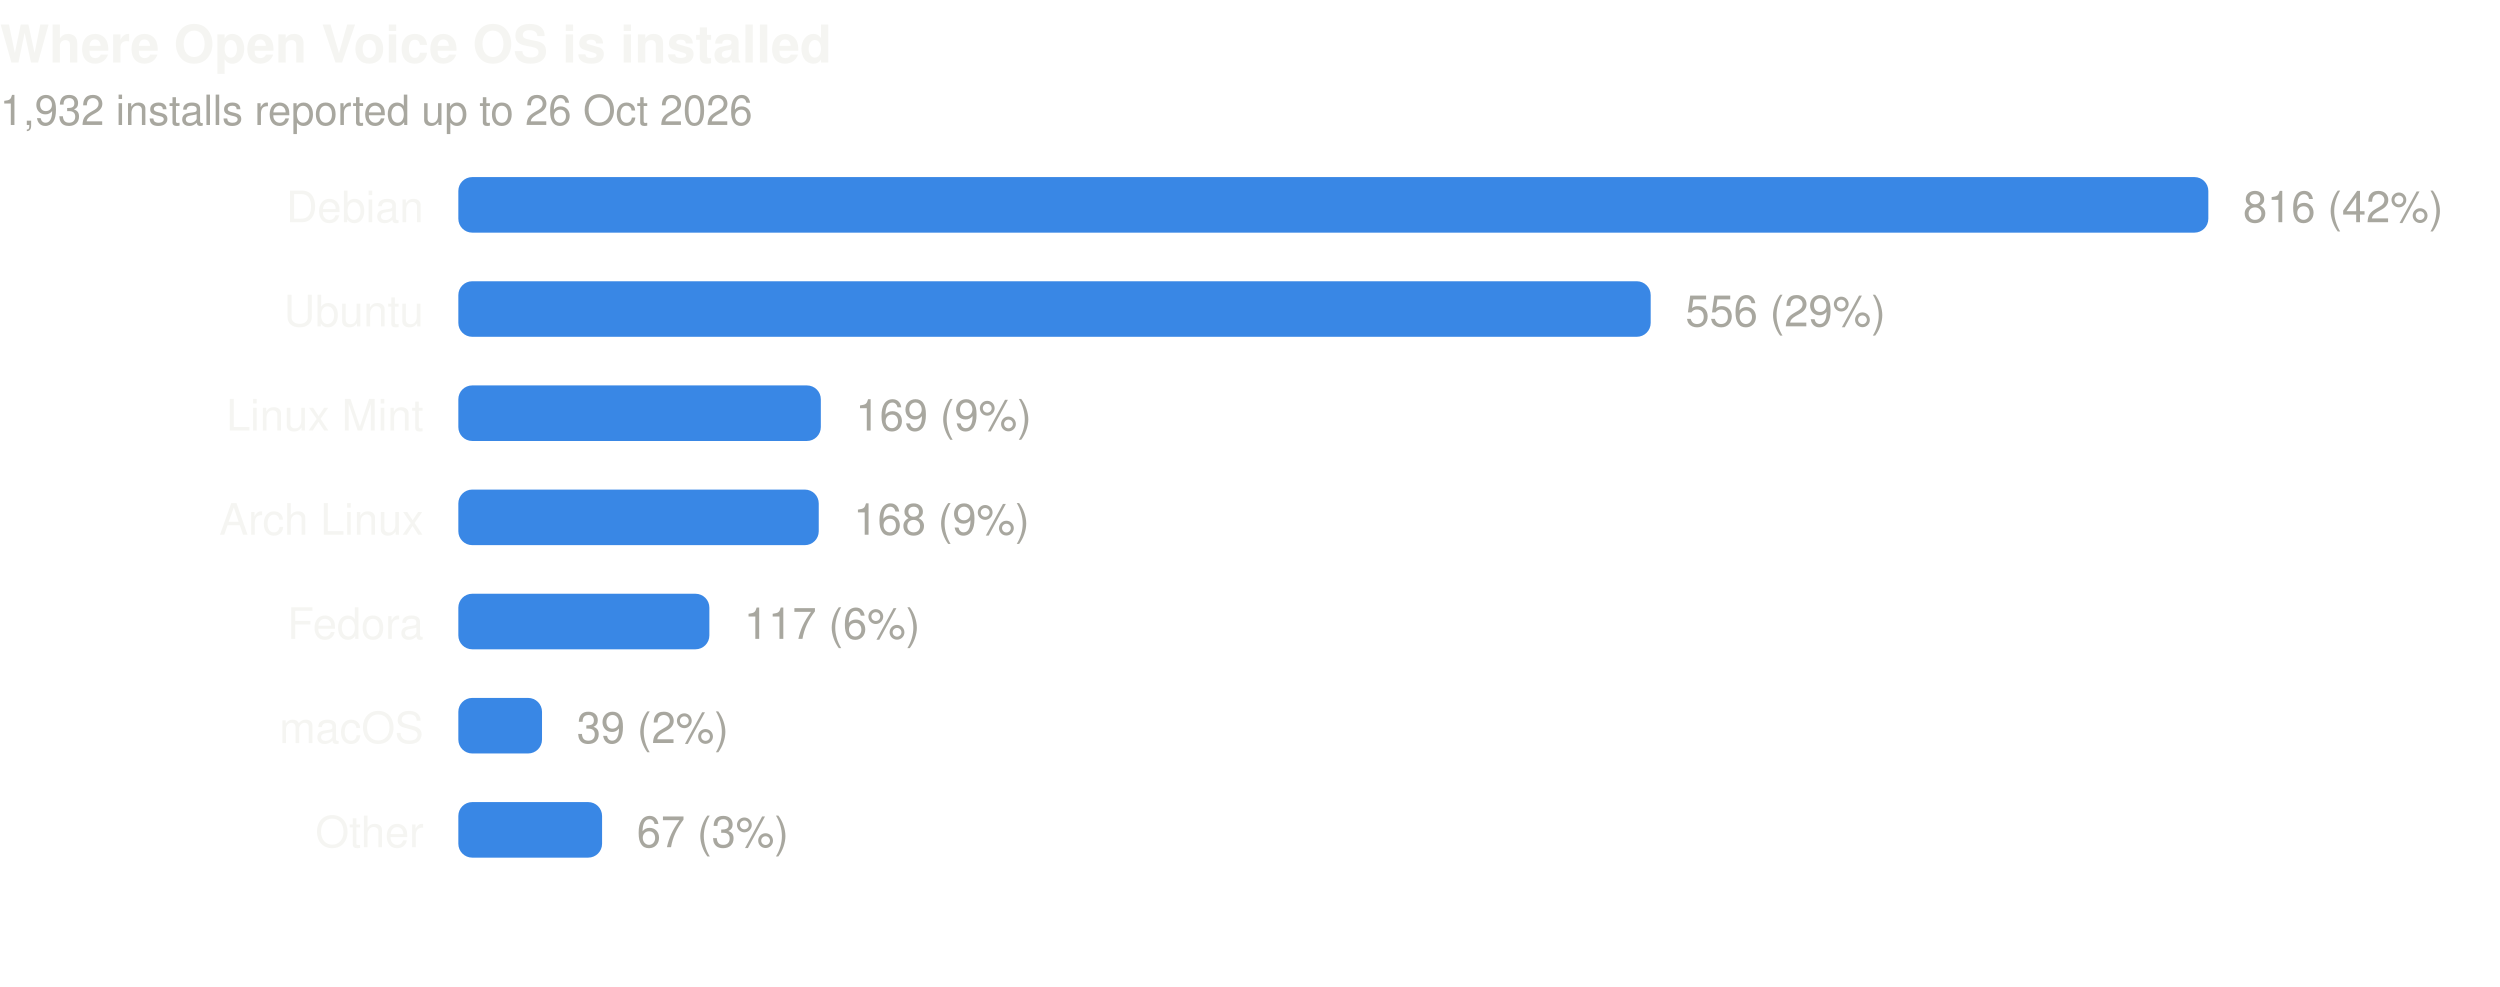
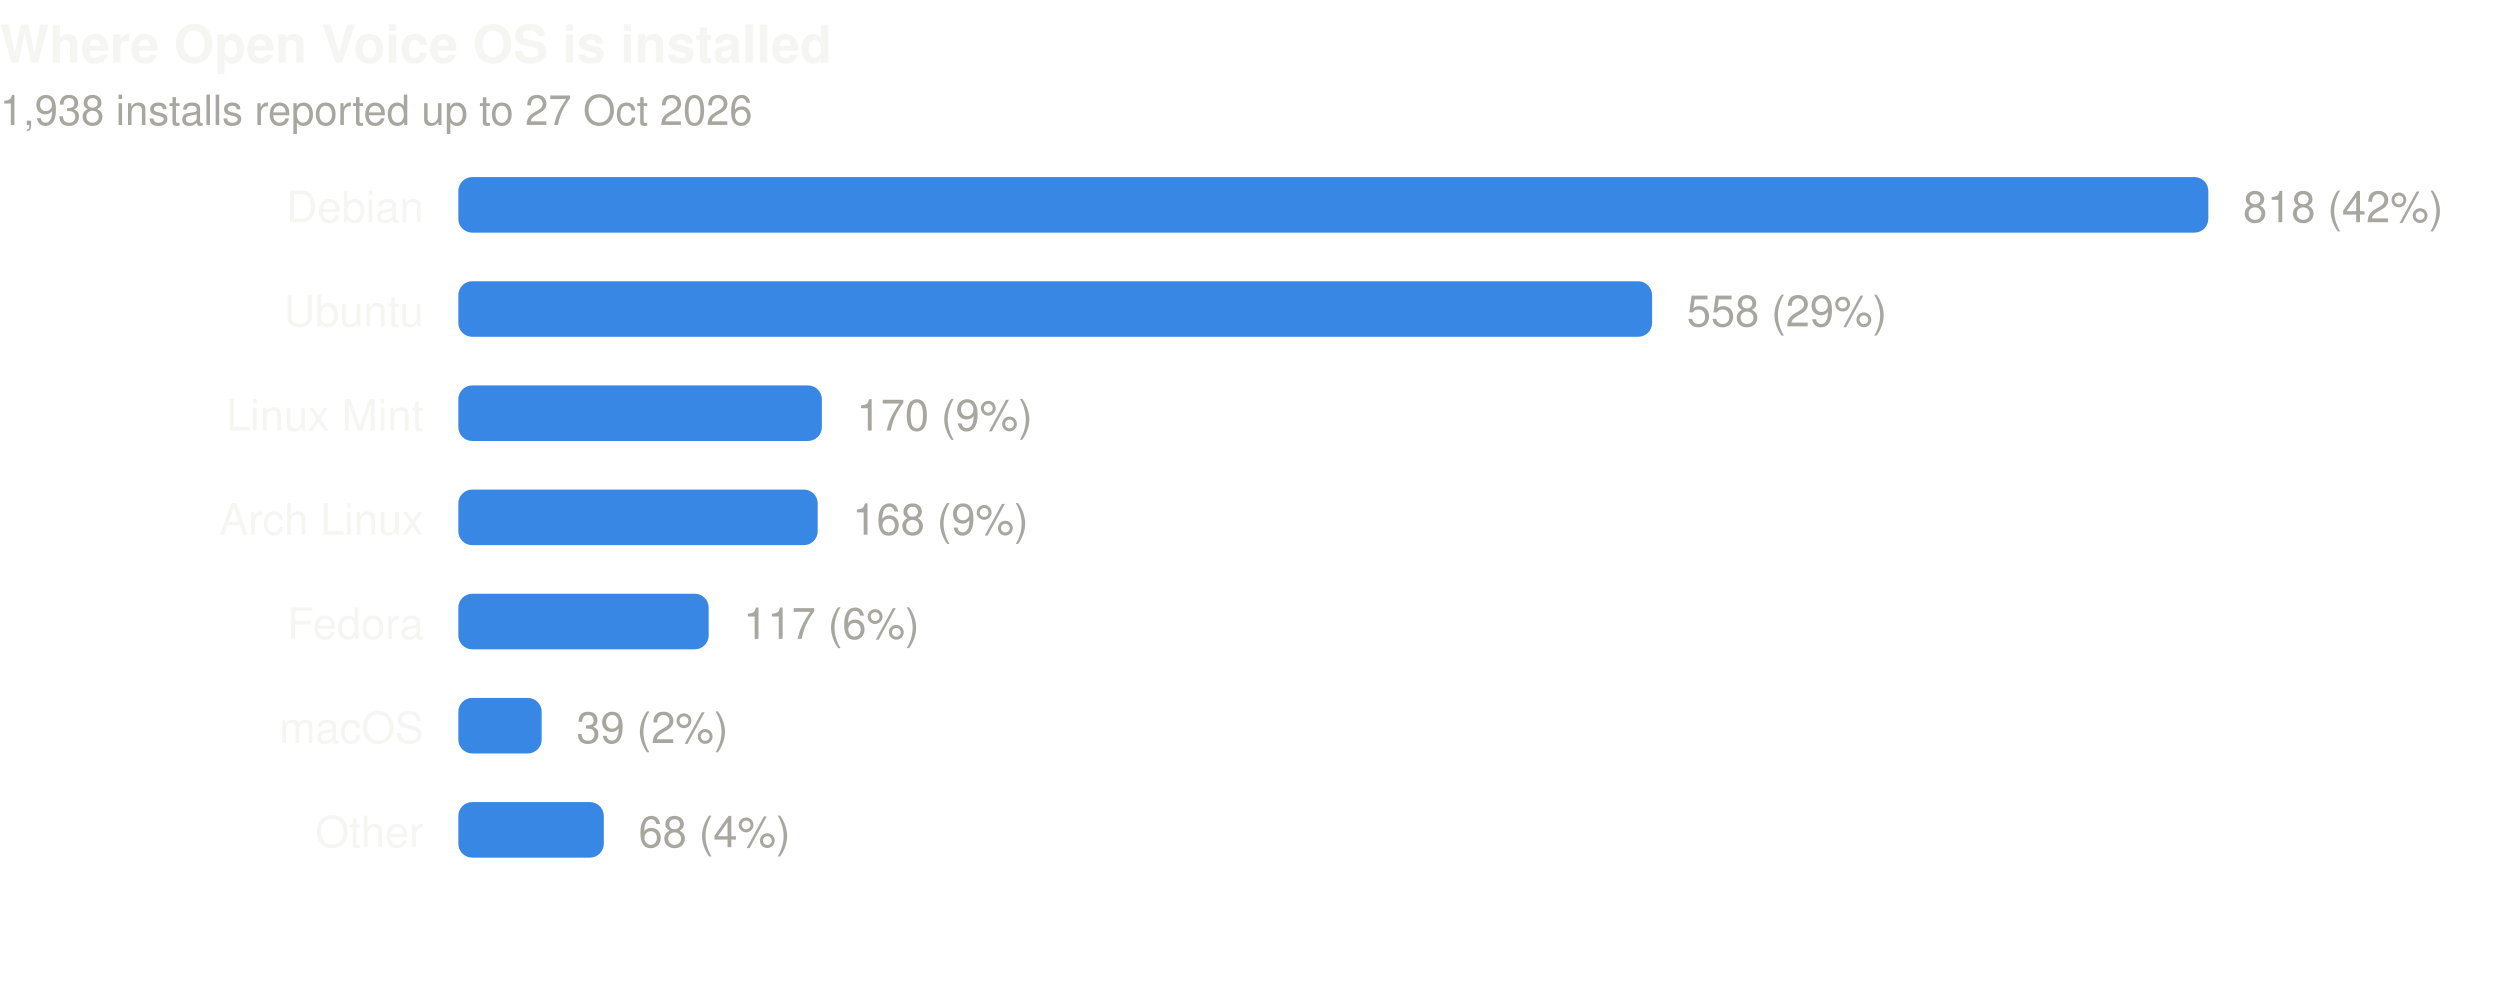
- <svg xmlns="http://www.w3.org/2000/svg" width="720" height="284" viewBox="0 0 720 284" role="img" aria-label="Where Open Voice OS is installed. 1,932 installs reported up to 26 Oct 2026">
+ <svg xmlns="http://www.w3.org/2000/svg" width="720" height="284" viewBox="0 0 720 284" role="img" aria-label="Where Open Voice OS is installed. 1,938 installs reported up to 27 Oct 2026">
  <text x="0" y="18" font-family="ui-sans-serif,-apple-system,BlinkMacSystemFont,'Segoe UI',Helvetica,Arial,sans-serif" font-size="15" font-weight="600" fill="#f5f5f2">Where Open Voice OS is installed</text>
-   <text x="0" y="36" font-family="ui-sans-serif,-apple-system,BlinkMacSystemFont,'Segoe UI',Helvetica,Arial,sans-serif" font-size="12" fill="#a8a79f">1,932 installs reported up to 26 Oct 2026</text>
+   <text x="0" y="36" font-family="ui-sans-serif,-apple-system,BlinkMacSystemFont,'Segoe UI',Helvetica,Arial,sans-serif" font-size="12" fill="#a8a79f">1,938 installs reported up to 27 Oct 2026</text>
  <text x="122" y="64.0" text-anchor="end" font-family="ui-sans-serif,-apple-system,BlinkMacSystemFont,'Segoe UI',Helvetica,Arial,sans-serif" font-size="12.5" fill="#f5f5f2">Debian</text>
  <rect x="132" y="51.0" width="504.0" height="16" rx="4" fill="#3987e5" />
-   <text x="646.0" y="64.0" font-family="ui-sans-serif,-apple-system,BlinkMacSystemFont,'Segoe UI',Helvetica,Arial,sans-serif" font-size="12.5" fill="#a8a79f">816 (42%)</text>
+   <text x="646.0" y="64.0" font-family="ui-sans-serif,-apple-system,BlinkMacSystemFont,'Segoe UI',Helvetica,Arial,sans-serif" font-size="12.5" fill="#a8a79f">818 (42%)</text>
  <text x="122" y="94.0" text-anchor="end" font-family="ui-sans-serif,-apple-system,BlinkMacSystemFont,'Segoe UI',Helvetica,Arial,sans-serif" font-size="12.5" fill="#f5f5f2">Ubuntu</text>
-   <rect x="132" y="81.0" width="343.4" height="16" rx="4" fill="#3987e5" />
-   <text x="485.4" y="94.0" font-family="ui-sans-serif,-apple-system,BlinkMacSystemFont,'Segoe UI',Helvetica,Arial,sans-serif" font-size="12.5" fill="#a8a79f">556 (29%)</text>
+   <rect x="132" y="81.0" width="343.8" height="16" rx="4" fill="#3987e5" />
+   <text x="485.8" y="94.0" font-family="ui-sans-serif,-apple-system,BlinkMacSystemFont,'Segoe UI',Helvetica,Arial,sans-serif" font-size="12.5" fill="#a8a79f">558 (29%)</text>
  <text x="122" y="124.0" text-anchor="end" font-family="ui-sans-serif,-apple-system,BlinkMacSystemFont,'Segoe UI',Helvetica,Arial,sans-serif" font-size="12.5" fill="#f5f5f2">Linux Mint</text>
-   <rect x="132" y="111.0" width="104.4" height="16" rx="4" fill="#3987e5" />
-   <text x="246.4" y="124.0" font-family="ui-sans-serif,-apple-system,BlinkMacSystemFont,'Segoe UI',Helvetica,Arial,sans-serif" font-size="12.5" fill="#a8a79f">169 (9%)</text>
+   <rect x="132" y="111.0" width="104.7" height="16" rx="4" fill="#3987e5" />
+   <text x="246.7" y="124.0" font-family="ui-sans-serif,-apple-system,BlinkMacSystemFont,'Segoe UI',Helvetica,Arial,sans-serif" font-size="12.5" fill="#a8a79f">170 (9%)</text>
  <text x="122" y="154.0" text-anchor="end" font-family="ui-sans-serif,-apple-system,BlinkMacSystemFont,'Segoe UI',Helvetica,Arial,sans-serif" font-size="12.5" fill="#f5f5f2">Arch Linux</text>
-   <rect x="132" y="141.0" width="103.8" height="16" rx="4" fill="#3987e5" />
-   <text x="245.8" y="154.0" font-family="ui-sans-serif,-apple-system,BlinkMacSystemFont,'Segoe UI',Helvetica,Arial,sans-serif" font-size="12.5" fill="#a8a79f">168 (9%)</text>
+   <rect x="132" y="141.0" width="103.5" height="16" rx="4" fill="#3987e5" />
+   <text x="245.5" y="154.0" font-family="ui-sans-serif,-apple-system,BlinkMacSystemFont,'Segoe UI',Helvetica,Arial,sans-serif" font-size="12.5" fill="#a8a79f">168 (9%)</text>
  <text x="122" y="184.0" text-anchor="end" font-family="ui-sans-serif,-apple-system,BlinkMacSystemFont,'Segoe UI',Helvetica,Arial,sans-serif" font-size="12.5" fill="#f5f5f2">Fedora</text>
-   <rect x="132" y="171.0" width="72.3" height="16" rx="4" fill="#3987e5" />
-   <text x="214.3" y="184.0" font-family="ui-sans-serif,-apple-system,BlinkMacSystemFont,'Segoe UI',Helvetica,Arial,sans-serif" font-size="12.5" fill="#a8a79f">117 (6%)</text>
+   <rect x="132" y="171.0" width="72.1" height="16" rx="4" fill="#3987e5" />
+   <text x="214.1" y="184.0" font-family="ui-sans-serif,-apple-system,BlinkMacSystemFont,'Segoe UI',Helvetica,Arial,sans-serif" font-size="12.5" fill="#a8a79f">117 (6%)</text>
  <text x="122" y="214.0" text-anchor="end" font-family="ui-sans-serif,-apple-system,BlinkMacSystemFont,'Segoe UI',Helvetica,Arial,sans-serif" font-size="12.5" fill="#f5f5f2">macOS</text>
-   <rect x="132" y="201.0" width="24.1" height="16" rx="4" fill="#3987e5" />
-   <text x="166.1" y="214.0" font-family="ui-sans-serif,-apple-system,BlinkMacSystemFont,'Segoe UI',Helvetica,Arial,sans-serif" font-size="12.5" fill="#a8a79f">39 (2%)</text>
+   <rect x="132" y="201.0" width="24.0" height="16" rx="4" fill="#3987e5" />
+   <text x="166.0" y="214.0" font-family="ui-sans-serif,-apple-system,BlinkMacSystemFont,'Segoe UI',Helvetica,Arial,sans-serif" font-size="12.5" fill="#a8a79f">39 (2%)</text>
  <text x="122" y="244.0" text-anchor="end" font-family="ui-sans-serif,-apple-system,BlinkMacSystemFont,'Segoe UI',Helvetica,Arial,sans-serif" font-size="12.5" fill="#f5f5f2">Other</text>
-   <rect x="132" y="231.0" width="41.4" height="16" rx="4" fill="#3987e5" />
-   <text x="183.4" y="244.0" font-family="ui-sans-serif,-apple-system,BlinkMacSystemFont,'Segoe UI',Helvetica,Arial,sans-serif" font-size="12.5" fill="#a8a79f">67 (3%)</text>
+   <rect x="132" y="231.0" width="41.9" height="16" rx="4" fill="#3987e5" />
+   <text x="183.9" y="244.0" font-family="ui-sans-serif,-apple-system,BlinkMacSystemFont,'Segoe UI',Helvetica,Arial,sans-serif" font-size="12.5" fill="#a8a79f">68 (4%)</text>
</svg>
